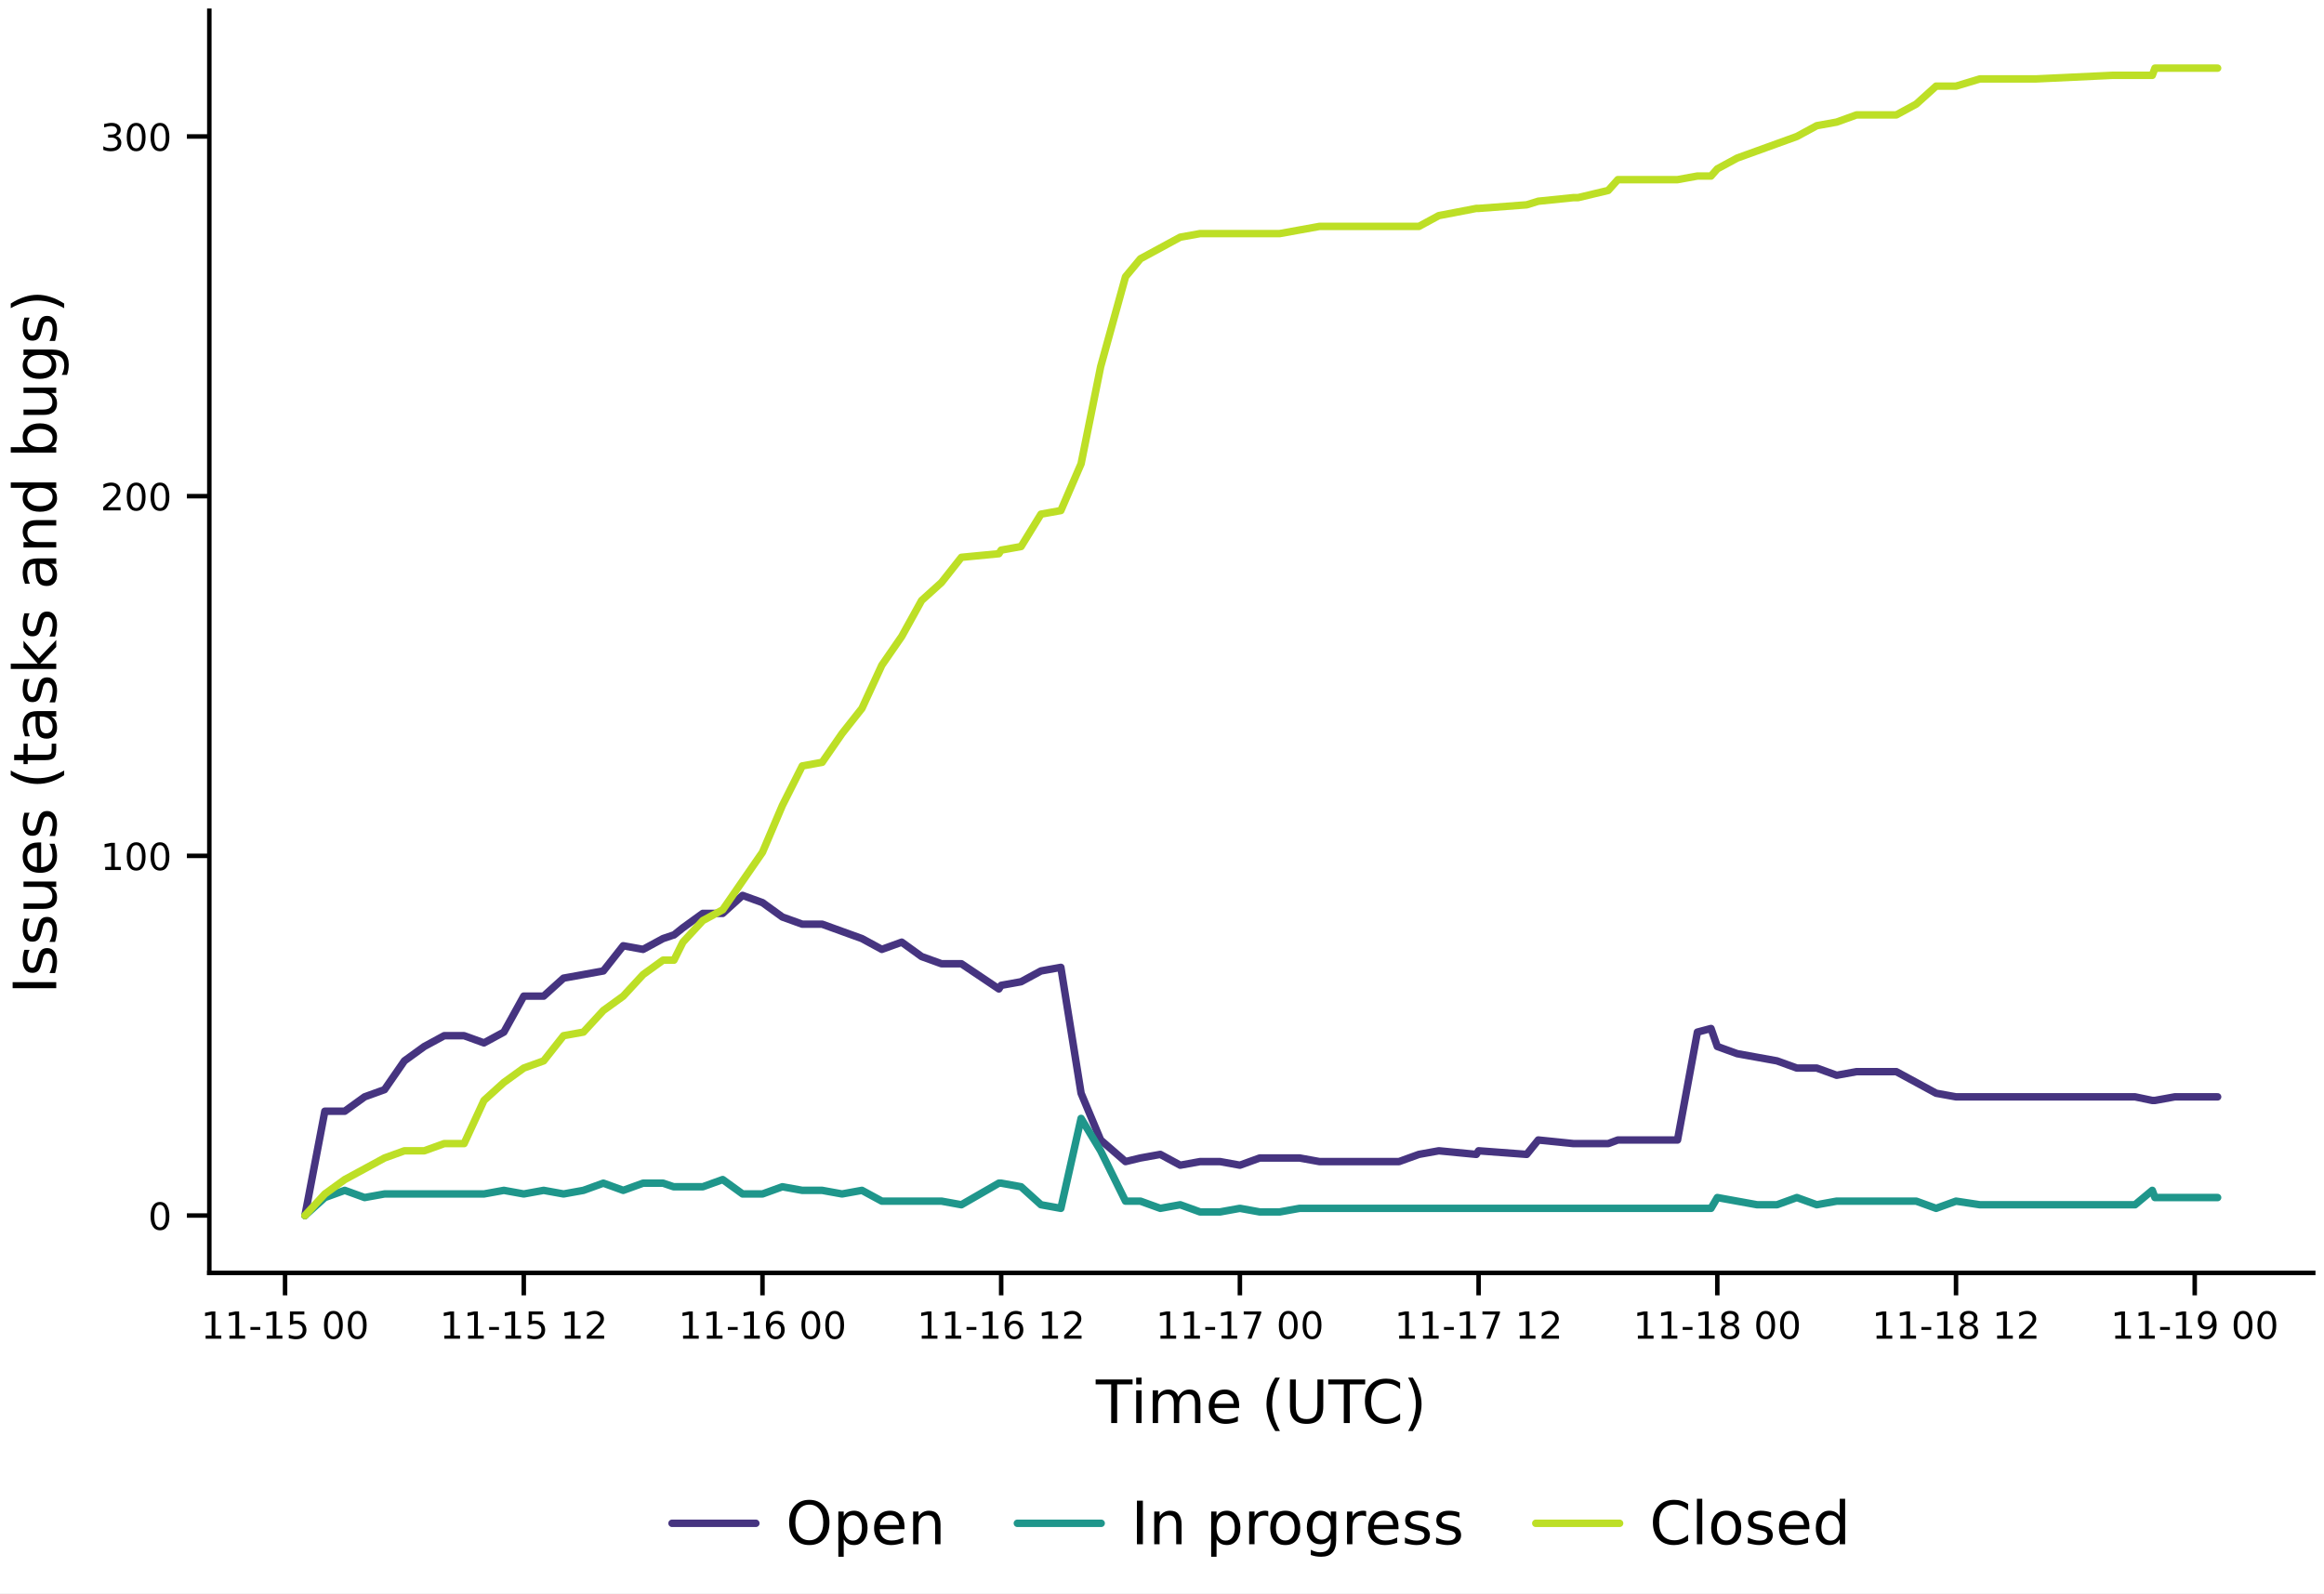
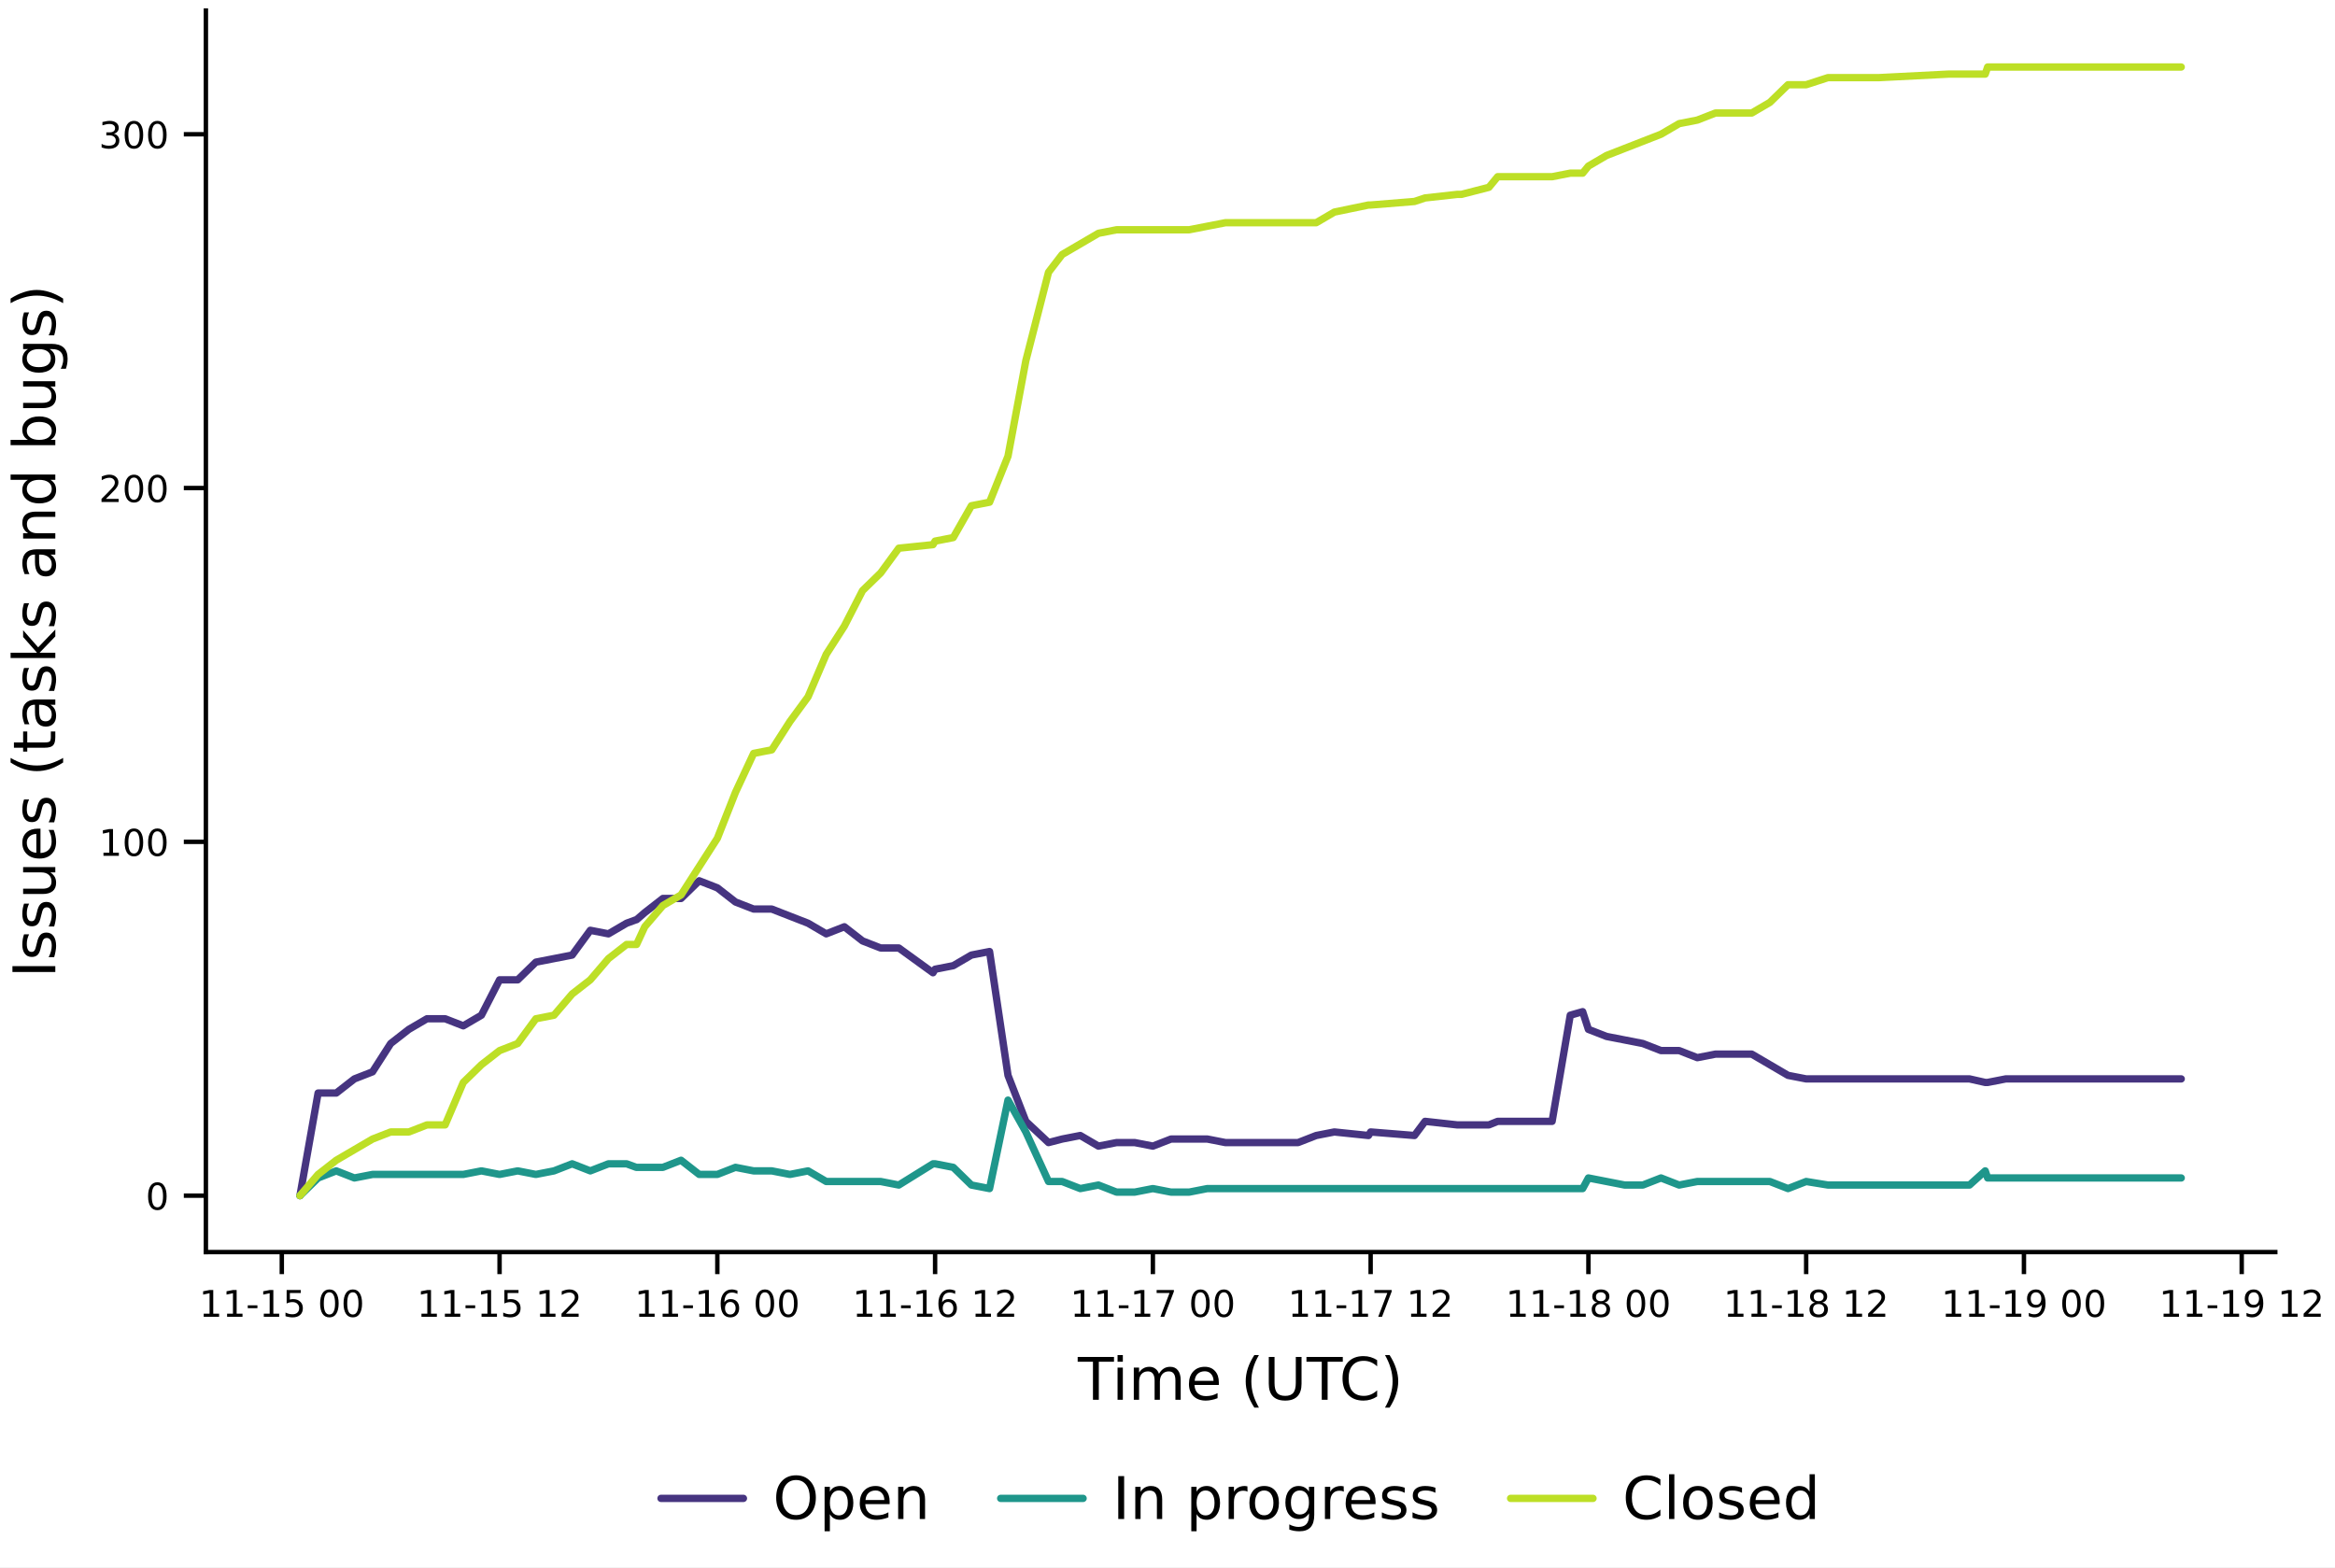
- <svg xmlns="http://www.w3.org/2000/svg" xmlns:xlink="http://www.w3.org/1999/xlink" width="310.696pt" height="213.046pt" viewBox="0 0 310.696 213.046" version="1.1">
+ <svg xmlns="http://www.w3.org/2000/svg" xmlns:xlink="http://www.w3.org/1999/xlink" width="317.373pt" height="213.046pt" viewBox="0 0 317.373 213.046" version="1.1">
  <defs>
    <style type="text/css">*{stroke-linejoin: round; stroke-linecap: butt}</style>
  </defs>
  <g id="figure_1">
    <g id="patch_1">
-       <path d="M -0 213.046  L 310.696 213.046  L 310.696 0  L -0 0  z " style="fill: #ffffff" />
+       <path d="M 0 213.046  L 317.373 213.046  L 317.373 0  L 0 0  z " style="fill: #ffffff" />
    </g>
    <g id="axes_1">
      <g id="patch_2">
        <path d="M 27.984 170.203  L 309.256 170.203  L 309.256 1.44  L 27.984 1.44  z " style="fill: #ffffff" />
      </g>
      <g id="matplotlib.axis_1">
        <g id="xtick_1">
          <g id="line2d_1">
            <defs>
-               <path id="m0b5e1edcd4" d="M 0 0  L 0 3  " style="stroke: #000000; stroke-width: 0.6" />
+               <path id="m333e2dbb3c" d="M 0 0  L 0 3  " style="stroke: #000000; stroke-width: 0.6" />
            </defs>
            <g>
-               <use xlink:href="#m0b5e1edcd4" x="38.11" y="170.203" style="stroke: #000000; stroke-width: 0.6" />
+               <use xlink:href="#m333e2dbb3c" x="38.303" y="170.203" style="stroke: #000000; stroke-width: 0.6" />
            </g>
          </g>
          <g id="text_1">
-             <text style="font-size: 5px; font-family: 'DejaVu Sans', sans-serif; text-anchor: middle" x="38.11" y="179.002" transform="rotate(-0 38.11004 179.0017)">11-15 00</text>
+             <text style="font-size: 5px; font-family: 'DejaVu Sans', sans-serif; text-anchor: middle" x="38.303" y="179.002" transform="rotate(-0 38.30287 179.0017)">11-15 00</text>
          </g>
        </g>
        <g id="xtick_2">
          <g id="line2d_2">
            <g>
-               <use xlink:href="#m0b5e1edcd4" x="70.023" y="170.203" style="stroke: #000000; stroke-width: 0.6" />
+               <use xlink:href="#m333e2dbb3c" x="67.902" y="170.203" style="stroke: #000000; stroke-width: 0.6" />
            </g>
          </g>
          <g id="text_2">
-             <text style="font-size: 5px; font-family: 'DejaVu Sans', sans-serif; text-anchor: middle" x="70.023" y="179.002" transform="rotate(-0 70.02284 179.0017)">11-15 12</text>
+             <text style="font-size: 5px; font-family: 'DejaVu Sans', sans-serif; text-anchor: middle" x="67.902" y="179.002" transform="rotate(-0 67.90173 179.0017)">11-15 12</text>
          </g>
        </g>
        <g id="xtick_3">
          <g id="line2d_3">
            <g>
-               <use xlink:href="#m0b5e1edcd4" x="101.936" y="170.203" style="stroke: #000000; stroke-width: 0.6" />
+               <use xlink:href="#m333e2dbb3c" x="97.501" y="170.203" style="stroke: #000000; stroke-width: 0.6" />
            </g>
          </g>
          <g id="text_3">
-             <text style="font-size: 5px; font-family: 'DejaVu Sans', sans-serif; text-anchor: middle" x="101.936" y="179.002" transform="rotate(-0 101.9356 179.0017)">11-16 00</text>
+             <text style="font-size: 5px; font-family: 'DejaVu Sans', sans-serif; text-anchor: middle" x="97.501" y="179.002" transform="rotate(-0 97.5006 179.0017)">11-16 00</text>
          </g>
        </g>
        <g id="xtick_4">
          <g id="line2d_4">
            <g>
-               <use xlink:href="#m0b5e1edcd4" x="133.848" y="170.203" style="stroke: #000000; stroke-width: 0.6" />
+               <use xlink:href="#m333e2dbb3c" x="127.099" y="170.203" style="stroke: #000000; stroke-width: 0.6" />
            </g>
          </g>
          <g id="text_4">
-             <text style="font-size: 5px; font-family: 'DejaVu Sans', sans-serif; text-anchor: middle" x="133.848" y="179.002" transform="rotate(-0 133.8484 179.0017)">11-16 12</text>
+             <text style="font-size: 5px; font-family: 'DejaVu Sans', sans-serif; text-anchor: middle" x="127.099" y="179.002" transform="rotate(-0 127.0995 179.0017)">11-16 12</text>
          </g>
        </g>
        <g id="xtick_5">
          <g id="line2d_5">
            <g>
-               <use xlink:href="#m0b5e1edcd4" x="165.761" y="170.203" style="stroke: #000000; stroke-width: 0.6" />
+               <use xlink:href="#m333e2dbb3c" x="156.698" y="170.203" style="stroke: #000000; stroke-width: 0.6" />
            </g>
          </g>
          <g id="text_5">
-             <text style="font-size: 5px; font-family: 'DejaVu Sans', sans-serif; text-anchor: middle" x="165.761" y="179.002" transform="rotate(-0 165.7612 179.0017)">11-17 00</text>
+             <text style="font-size: 5px; font-family: 'DejaVu Sans', sans-serif; text-anchor: middle" x="156.698" y="179.002" transform="rotate(-0 156.6983 179.0017)">11-17 00</text>
          </g>
        </g>
        <g id="xtick_6">
          <g id="line2d_6">
            <g>
-               <use xlink:href="#m0b5e1edcd4" x="197.674" y="170.203" style="stroke: #000000; stroke-width: 0.6" />
+               <use xlink:href="#m333e2dbb3c" x="186.297" y="170.203" style="stroke: #000000; stroke-width: 0.6" />
            </g>
          </g>
          <g id="text_6">
-             <text style="font-size: 5px; font-family: 'DejaVu Sans', sans-serif; text-anchor: middle" x="197.674" y="179.002" transform="rotate(-0 197.674 179.0017)">11-17 12</text>
+             <text style="font-size: 5px; font-family: 'DejaVu Sans', sans-serif; text-anchor: middle" x="186.297" y="179.002" transform="rotate(-0 186.2972 179.0017)">11-17 12</text>
          </g>
        </g>
        <g id="xtick_7">
          <g id="line2d_7">
            <g>
-               <use xlink:href="#m0b5e1edcd4" x="229.587" y="170.203" style="stroke: #000000; stroke-width: 0.6" />
+               <use xlink:href="#m333e2dbb3c" x="215.896" y="170.203" style="stroke: #000000; stroke-width: 0.6" />
            </g>
          </g>
          <g id="text_7">
-             <text style="font-size: 5px; font-family: 'DejaVu Sans', sans-serif; text-anchor: middle" x="229.587" y="179.002" transform="rotate(-0 229.5868 179.0017)">11-18 00</text>
+             <text style="font-size: 5px; font-family: 'DejaVu Sans', sans-serif; text-anchor: middle" x="215.896" y="179.002" transform="rotate(-0 215.8961 179.0017)">11-18 00</text>
          </g>
        </g>
        <g id="xtick_8">
          <g id="line2d_8">
            <g>
-               <use xlink:href="#m0b5e1edcd4" x="261.5" y="170.203" style="stroke: #000000; stroke-width: 0.6" />
+               <use xlink:href="#m333e2dbb3c" x="245.495" y="170.203" style="stroke: #000000; stroke-width: 0.6" />
            </g>
          </g>
          <g id="text_8">
-             <text style="font-size: 5px; font-family: 'DejaVu Sans', sans-serif; text-anchor: middle" x="261.5" y="179.002" transform="rotate(-0 261.4996 179.0017)">11-18 12</text>
+             <text style="font-size: 5px; font-family: 'DejaVu Sans', sans-serif; text-anchor: middle" x="245.495" y="179.002" transform="rotate(-0 245.4949 179.0017)">11-18 12</text>
          </g>
        </g>
        <g id="xtick_9">
          <g id="line2d_9">
            <g>
-               <use xlink:href="#m0b5e1edcd4" x="293.412" y="170.203" style="stroke: #000000; stroke-width: 0.6" />
+               <use xlink:href="#m333e2dbb3c" x="275.094" y="170.203" style="stroke: #000000; stroke-width: 0.6" />
            </g>
          </g>
          <g id="text_9">
-             <text style="font-size: 5px; font-family: 'DejaVu Sans', sans-serif; text-anchor: middle" x="293.412" y="179.002" transform="rotate(-0 293.4124 179.0017)">11-19 00</text>
-           </g>
-         </g>
-         <g id="text_10">
+             <text style="font-size: 5px; font-family: 'DejaVu Sans', sans-serif; text-anchor: middle" x="275.094" y="179.002" transform="rotate(-0 275.0938 179.0017)">11-19 00</text>
+           </g>
+         </g>
+         <g id="xtick_10">
+           <g id="line2d_10">
+             <g>
+               <use xlink:href="#m333e2dbb3c" x="304.693" y="170.203" style="stroke: #000000; stroke-width: 0.6" />
+             </g>
+           </g>
+           <g id="text_10">
+             <text style="font-size: 5px; font-family: 'DejaVu Sans', sans-serif; text-anchor: middle" x="304.693" y="179.002" transform="rotate(-0 304.6927 179.0017)">11-19 12</text>
+           </g>
+         </g>
+         <g id="text_11">
          <text style="font-size: 8px; font-family: 'DejaVu Sans', sans-serif; text-anchor: middle" x="168.62" y="190.282" transform="rotate(-0 168.6201 190.2816)">Time (UTC)</text>
        </g>
      </g>
      <g id="matplotlib.axis_2">
        <g id="ytick_1">
-           <g id="line2d_10">
+           <g id="line2d_11">
            <defs>
-               <path id="m223e6e58eb" d="M 0 0  L -3 0  " style="stroke: #000000; stroke-width: 0.6" />
+               <path id="m11227f1e0a" d="M 0 0  L -3 0  " style="stroke: #000000; stroke-width: 0.6" />
            </defs>
            <g>
-               <use xlink:href="#m223e6e58eb" x="27.984" y="162.532" style="stroke: #000000; stroke-width: 0.6" />
-             </g>
-           </g>
-           <g id="text_11">
+               <use xlink:href="#m11227f1e0a" x="27.984" y="162.532" style="stroke: #000000; stroke-width: 0.6" />
+             </g>
+           </g>
+           <g id="text_12">
            <text style="font-size: 5px; font-family: 'DejaVu Sans', sans-serif; text-anchor: end" x="22.984" y="164.431" transform="rotate(-0 22.98438 164.4312)">0</text>
          </g>
        </g>
        <g id="ytick_2">
-           <g id="line2d_11">
-             <g>
-               <use xlink:href="#m223e6e58eb" x="27.984" y="114.438" style="stroke: #000000; stroke-width: 0.6" />
-             </g>
-           </g>
-           <g id="text_12">
+           <g id="line2d_12">
+             <g>
+               <use xlink:href="#m11227f1e0a" x="27.984" y="114.438" style="stroke: #000000; stroke-width: 0.6" />
+             </g>
+           </g>
+           <g id="text_13">
            <text style="font-size: 5px; font-family: 'DejaVu Sans', sans-serif; text-anchor: end" x="22.984" y="116.337" transform="rotate(-0 22.98438 116.337)">100</text>
          </g>
        </g>
        <g id="ytick_3">
-           <g id="line2d_12">
-             <g>
-               <use xlink:href="#m223e6e58eb" x="27.984" y="66.343" style="stroke: #000000; stroke-width: 0.6" />
-             </g>
-           </g>
-           <g id="text_13">
+           <g id="line2d_13">
+             <g>
+               <use xlink:href="#m11227f1e0a" x="27.984" y="66.343" style="stroke: #000000; stroke-width: 0.6" />
+             </g>
+           </g>
+           <g id="text_14">
            <text style="font-size: 5px; font-family: 'DejaVu Sans', sans-serif; text-anchor: end" x="22.984" y="68.243" transform="rotate(-0 22.98438 68.24266)">200</text>
          </g>
        </g>
        <g id="ytick_4">
-           <g id="line2d_13">
-             <g>
-               <use xlink:href="#m223e6e58eb" x="27.984" y="18.249" style="stroke: #000000; stroke-width: 0.6" />
-             </g>
-           </g>
-           <g id="text_14">
+           <g id="line2d_14">
+             <g>
+               <use xlink:href="#m11227f1e0a" x="27.984" y="18.249" style="stroke: #000000; stroke-width: 0.6" />
+             </g>
+           </g>
+           <g id="text_15">
            <text style="font-size: 5px; font-family: 'DejaVu Sans', sans-serif; text-anchor: end" x="22.984" y="20.148" transform="rotate(-0 22.98438 20.14837)">300</text>
          </g>
        </g>
-         <g id="text_15">
+         <g id="text_16">
          <text style="font-size: 8px; font-family: 'DejaVu Sans', sans-serif; text-anchor: middle" x="7.519" y="85.821" transform="rotate(-90 7.51875 85.82143)">Issues (tasks and bugs)</text>
        </g>
      </g>
-       <g id="line2d_14">
-         <path d="M 40.769 162.532  L 43.429 148.584  L 46.088 148.584  L 48.748 146.661  L 51.407 145.699  L 54.066 141.851  L 56.726 139.928  L 59.385 138.485  L 62.045 138.485  L 64.704 139.447  L 67.363 138.004  L 70.023 133.194  L 72.682 133.194  L 75.342 130.79  L 78.001 130.309  L 80.66 129.828  L 83.32 126.461  L 85.979 126.942  L 88.639 125.499  L 90.057 125.018  L 90.101 125.018  L 91.298 124.056  L 93.957 122.133  L 96.617 122.133  L 99.276 119.728  L 101.936 120.69  L 104.595 122.614  L 107.254 123.575  L 109.914 123.575  L 112.573 124.537  L 115.233 125.499  L 117.892 126.942  L 120.551 125.98  L 123.211 127.904  L 125.87 128.866  L 128.53 128.866  L 133.538 132.232  L 133.848 131.751  L 136.508 131.271  L 139.167 129.828  L 141.827 129.347  L 144.53 146.18  L 147.145 152.432  L 150.47 155.318  L 152.464 154.837  L 155.124 154.356  L 157.783 155.799  L 160.442 155.318  L 163.102 155.318  L 165.761 155.799  L 168.421 154.837  L 171.08 154.837  L 173.739 154.837  L 176.399 155.318  L 179.058 155.318  L 181.718 155.318  L 184.377 155.318  L 187.036 155.318  L 189.696 154.356  L 192.355 153.875  L 197.364 154.356  L 197.674 153.875  L 204.101 154.356  L 205.652 152.432  L 210.351 152.913  L 210.971 152.913  L 215.004 152.913  L 216.29 152.432  L 218.949 152.432  L 221.609 152.432  L 224.268 152.432  L 226.927 138.004  L 228.745 137.523  L 229.587 139.928  L 232.246 140.889  L 234.906 141.37  L 237.565 141.851  L 240.224 142.813  L 242.884 142.813  L 245.543 143.775  L 248.203 143.294  L 250.862 143.294  L 253.521 143.294  L 256.181 144.737  L 258.84 146.18  L 261.5 146.661  L 264.691 146.661  L 266.863 146.661  L 269.478 146.661  L 272.137 146.661  L 282.376 146.661  L 282.775 146.661  L 285.434 146.661  L 287.739 147.142  L 288.094 147.142  L 290.753 146.661  L 293.412 146.661  L 296.471 146.661  " clip-path="url(#p22172b39fd)" style="fill: none; stroke: #463480; stroke-linecap: round" />
-       </g>
      <g id="line2d_15">
-         <path d="M 40.769 162.532  L 43.429 160.127  L 46.088 159.165  L 48.748 160.127  L 51.407 159.646  L 54.066 159.646  L 56.726 159.646  L 59.385 159.646  L 62.045 159.646  L 64.704 159.646  L 67.363 159.165  L 70.023 159.646  L 72.682 159.165  L 75.342 159.646  L 78.001 159.165  L 80.66 158.203  L 83.32 159.165  L 85.979 158.203  L 88.639 158.203  L 90.057 158.684  L 90.101 158.684  L 91.298 158.684  L 93.957 158.684  L 96.617 157.722  L 99.276 159.646  L 101.936 159.646  L 104.595 158.684  L 107.254 159.165  L 109.914 159.165  L 112.573 159.646  L 115.233 159.165  L 117.892 160.608  L 120.551 160.608  L 123.211 160.608  L 125.87 160.608  L 128.53 161.089  L 133.538 158.203  L 133.848 158.203  L 136.508 158.684  L 139.167 161.089  L 141.827 161.57  L 144.53 149.546  L 147.145 153.875  L 150.47 160.608  L 152.464 160.608  L 155.124 161.57  L 157.783 161.089  L 160.442 162.051  L 163.102 162.051  L 165.761 161.57  L 168.421 162.051  L 171.08 162.051  L 173.739 161.57  L 176.399 161.57  L 179.058 161.57  L 181.718 161.57  L 184.377 161.57  L 187.036 161.57  L 189.696 161.57  L 192.355 161.57  L 197.364 161.57  L 197.674 161.57  L 204.101 161.57  L 205.652 161.57  L 210.351 161.57  L 210.971 161.57  L 215.004 161.57  L 216.29 161.57  L 218.949 161.57  L 221.609 161.57  L 224.268 161.57  L 226.927 161.57  L 228.745 161.57  L 229.587 160.127  L 232.246 160.608  L 234.906 161.089  L 237.565 161.089  L 240.224 160.127  L 242.884 161.089  L 245.543 160.608  L 248.203 160.608  L 250.862 160.608  L 253.521 160.608  L 256.181 160.608  L 258.84 161.57  L 261.5 160.608  L 264.691 161.089  L 266.863 161.089  L 269.478 161.089  L 272.137 161.089  L 282.376 161.089  L 282.775 161.089  L 285.434 161.089  L 287.739 159.165  L 288.094 160.127  L 290.753 160.127  L 293.412 160.127  L 296.471 160.127  " clip-path="url(#p22172b39fd)" style="fill: none; stroke: #1f968b; stroke-linecap: round" />
+         <path d="M 40.769 162.532  L 43.236 148.584  L 45.703 148.584  L 48.169 146.661  L 50.636 145.699  L 53.102 141.851  L 55.569 139.928  L 58.035 138.485  L 60.502 138.485  L 62.969 139.447  L 65.435 138.004  L 67.902 133.194  L 70.368 133.194  L 72.835 130.79  L 75.301 130.309  L 77.768 129.828  L 80.235 126.461  L 82.701 126.942  L 85.168 125.499  L 86.483 125.018  L 86.524 125.018  L 87.634 124.056  L 90.101 122.133  L 92.567 122.133  L 95.034 119.728  L 97.501 120.69  L 99.967 122.614  L 102.434 123.575  L 104.9 123.575  L 107.367 124.537  L 109.833 125.499  L 112.3 126.942  L 114.767 125.98  L 117.233 127.904  L 119.7 128.866  L 122.166 128.866  L 126.812 132.232  L 127.099 131.751  L 129.566 131.271  L 132.033 129.828  L 134.499 129.347  L 137.007 146.18  L 139.432 152.432  L 142.516 155.318  L 144.365 154.837  L 146.832 154.356  L 149.299 155.799  L 151.765 155.318  L 154.232 155.318  L 156.698 155.799  L 159.165 154.837  L 161.631 154.837  L 164.098 154.837  L 166.565 155.318  L 169.031 155.318  L 171.498 155.318  L 173.964 155.318  L 176.431 155.318  L 178.897 154.356  L 181.364 153.875  L 186.009 154.356  L 186.297 153.875  L 192.258 154.356  L 193.697 152.432  L 198.055 152.913  L 198.63 152.913  L 202.371 152.913  L 203.563 152.432  L 206.03 152.432  L 208.496 152.432  L 210.963 152.432  L 213.429 138.004  L 215.115 137.523  L 215.896 139.928  L 218.363 140.889  L 220.829 141.37  L 223.296 141.851  L 225.762 142.813  L 228.229 142.813  L 230.695 143.775  L 233.162 143.294  L 235.629 143.294  L 238.095 143.294  L 240.562 144.737  L 243.028 146.18  L 245.495 146.661  L 248.455 146.661  L 250.469 146.661  L 252.895 146.661  L 255.361 146.661  L 264.858 146.661  L 265.228 146.661  L 267.694 146.661  L 269.832 147.142  L 270.161 147.142  L 272.627 146.661  L 275.094 146.661  L 277.93 146.661  L 296.471 146.661  " clip-path="url(#p40d7cc54f6)" style="fill: none; stroke: #463480; stroke-linecap: round" />
      </g>
      <g id="line2d_16">
-         <path d="M 40.769 162.532  L 43.429 159.646  L 46.088 157.722  L 48.748 156.28  L 51.407 154.837  L 54.066 153.875  L 56.726 153.875  L 59.385 152.913  L 62.045 152.913  L 64.704 147.142  L 67.363 144.737  L 70.023 142.813  L 72.682 141.851  L 75.342 138.485  L 78.001 138.004  L 80.66 135.118  L 83.32 133.194  L 85.979 130.309  L 88.639 128.385  L 90.057 128.385  L 90.101 128.385  L 91.298 125.98  L 93.957 123.095  L 96.617 121.652  L 99.276 117.804  L 101.936 113.957  L 104.595 107.704  L 107.254 102.414  L 109.914 101.933  L 112.573 98.085  L 115.233 94.719  L 117.892 88.948  L 120.551 85.1  L 123.211 80.291  L 125.87 77.886  L 128.53 74.519  L 133.538 74.038  L 133.848 73.557  L 136.508 73.076  L 139.167 68.748  L 141.827 68.267  L 144.53 62.015  L 147.145 49.029  L 150.47 37.006  L 152.464 34.601  L 155.124 33.158  L 157.783 31.715  L 160.442 31.234  L 163.102 31.234  L 165.761 31.234  L 168.421 31.234  L 171.08 31.234  L 173.739 30.753  L 176.399 30.273  L 179.058 30.273  L 181.718 30.273  L 184.377 30.273  L 187.036 30.273  L 189.696 30.273  L 192.355 28.83  L 197.364 27.868  L 197.674 27.868  L 204.101 27.387  L 205.652 26.906  L 210.351 26.425  L 210.971 26.425  L 215.004 25.463  L 216.29 24.02  L 218.949 24.02  L 221.609 24.02  L 224.268 24.02  L 226.927 23.539  L 228.745 23.539  L 229.587 22.577  L 232.246 21.135  L 234.906 20.173  L 237.565 19.211  L 240.224 18.249  L 242.884 16.806  L 245.543 16.325  L 248.203 15.363  L 250.862 15.363  L 253.521 15.363  L 256.181 13.92  L 258.84 11.516  L 261.5 11.516  L 264.691 10.554  L 266.863 10.554  L 269.478 10.554  L 272.137 10.554  L 282.376 10.073  L 282.775 10.073  L 285.434 10.073  L 287.739 10.073  L 288.094 9.111  L 290.753 9.111  L 293.412 9.111  L 296.471 9.111  " clip-path="url(#p22172b39fd)" style="fill: none; stroke: #bddf26; stroke-linecap: round" />
+         <path d="M 40.769 162.532  L 43.236 160.127  L 45.703 159.165  L 48.169 160.127  L 50.636 159.646  L 53.102 159.646  L 55.569 159.646  L 58.035 159.646  L 60.502 159.646  L 62.969 159.646  L 65.435 159.165  L 67.902 159.646  L 70.368 159.165  L 72.835 159.646  L 75.301 159.165  L 77.768 158.203  L 80.235 159.165  L 82.701 158.203  L 85.168 158.203  L 86.483 158.684  L 86.524 158.684  L 87.634 158.684  L 90.101 158.684  L 92.567 157.722  L 95.034 159.646  L 97.501 159.646  L 99.967 158.684  L 102.434 159.165  L 104.9 159.165  L 107.367 159.646  L 109.833 159.165  L 112.3 160.608  L 114.767 160.608  L 117.233 160.608  L 119.7 160.608  L 122.166 161.089  L 126.812 158.203  L 127.099 158.203  L 129.566 158.684  L 132.033 161.089  L 134.499 161.57  L 137.007 149.546  L 139.432 153.875  L 142.516 160.608  L 144.365 160.608  L 146.832 161.57  L 149.299 161.089  L 151.765 162.051  L 154.232 162.051  L 156.698 161.57  L 159.165 162.051  L 161.631 162.051  L 164.098 161.57  L 166.565 161.57  L 169.031 161.57  L 171.498 161.57  L 173.964 161.57  L 176.431 161.57  L 178.897 161.57  L 181.364 161.57  L 186.009 161.57  L 186.297 161.57  L 192.258 161.57  L 193.697 161.57  L 198.055 161.57  L 198.63 161.57  L 202.371 161.57  L 203.563 161.57  L 206.03 161.57  L 208.496 161.57  L 210.963 161.57  L 213.429 161.57  L 215.115 161.57  L 215.896 160.127  L 218.363 160.608  L 220.829 161.089  L 223.296 161.089  L 225.762 160.127  L 228.229 161.089  L 230.695 160.608  L 233.162 160.608  L 235.629 160.608  L 238.095 160.608  L 240.562 160.608  L 243.028 161.57  L 245.495 160.608  L 248.455 161.089  L 250.469 161.089  L 252.895 161.089  L 255.361 161.089  L 264.858 161.089  L 265.228 161.089  L 267.694 161.089  L 269.832 159.165  L 270.161 160.127  L 272.627 160.127  L 275.094 160.127  L 277.93 160.127  L 296.471 160.127  " clip-path="url(#p40d7cc54f6)" style="fill: none; stroke: #1f968b; stroke-linecap: round" />
+       </g>
+       <g id="line2d_17">
+         <path d="M 40.769 162.532  L 43.236 159.646  L 45.703 157.722  L 48.169 156.28  L 50.636 154.837  L 53.102 153.875  L 55.569 153.875  L 58.035 152.913  L 60.502 152.913  L 62.969 147.142  L 65.435 144.737  L 67.902 142.813  L 70.368 141.851  L 72.835 138.485  L 75.301 138.004  L 77.768 135.118  L 80.235 133.194  L 82.701 130.309  L 85.168 128.385  L 86.483 128.385  L 86.524 128.385  L 87.634 125.98  L 90.101 123.095  L 92.567 121.652  L 95.034 117.804  L 97.501 113.957  L 99.967 107.704  L 102.434 102.414  L 104.9 101.933  L 107.367 98.085  L 109.833 94.719  L 112.3 88.948  L 114.767 85.1  L 117.233 80.291  L 119.7 77.886  L 122.166 74.519  L 126.812 74.038  L 127.099 73.557  L 129.566 73.076  L 132.033 68.748  L 134.499 68.267  L 137.007 62.015  L 139.432 49.029  L 142.516 37.006  L 144.365 34.601  L 146.832 33.158  L 149.299 31.715  L 151.765 31.234  L 154.232 31.234  L 156.698 31.234  L 159.165 31.234  L 161.631 31.234  L 164.098 30.753  L 166.565 30.273  L 169.031 30.273  L 171.498 30.273  L 173.964 30.273  L 176.431 30.273  L 178.897 30.273  L 181.364 28.83  L 186.009 27.868  L 186.297 27.868  L 192.258 27.387  L 193.697 26.906  L 198.055 26.425  L 198.63 26.425  L 202.371 25.463  L 203.563 24.02  L 206.03 24.02  L 208.496 24.02  L 210.963 24.02  L 213.429 23.539  L 215.115 23.539  L 215.896 22.577  L 218.363 21.135  L 220.829 20.173  L 223.296 19.211  L 225.762 18.249  L 228.229 16.806  L 230.695 16.325  L 233.162 15.363  L 235.629 15.363  L 238.095 15.363  L 240.562 13.92  L 243.028 11.516  L 245.495 11.516  L 248.455 10.554  L 250.469 10.554  L 252.895 10.554  L 255.361 10.554  L 264.858 10.073  L 265.228 10.073  L 267.694 10.073  L 269.832 10.073  L 270.161 9.111  L 272.627 9.111  L 275.094 9.111  L 277.93 9.111  L 296.471 9.111  " clip-path="url(#p40d7cc54f6)" style="fill: none; stroke: #bddf26; stroke-linecap: round" />
      </g>
      <g id="patch_3">
        <path d="M 27.984 170.203  L 27.984 1.44  " style="fill: none; stroke: #000000; stroke-width: 0.6; stroke-linejoin: miter; stroke-linecap: square" />
      </g>
      <g id="patch_4">
        <path d="M 27.984 170.203  L 309.256 170.203  " style="fill: none; stroke: #000000; stroke-width: 0.6; stroke-linejoin: miter; stroke-linecap: square" />
      </g>
      <g id="legend_1">
-         <g id="line2d_17">
+         <g id="line2d_18">
          <path d="M 89.846 203.684  L 95.446 203.684  L 101.046 203.684  " style="fill: none; stroke: #463480; stroke-linecap: round" />
        </g>
-         <g id="text_16">
+         <g id="text_17">
          <text style="font-size: 8px; font-family: 'DejaVu Sans', sans-serif; text-anchor: start" x="105.046" y="206.484" transform="rotate(-0 105.0457 206.4837)">Open</text>
        </g>
-         <g id="line2d_18">
+         <g id="line2d_19">
          <path d="M 136.014 203.684  L 141.614 203.684  L 147.214 203.684  " style="fill: none; stroke: #1f968b; stroke-linecap: round" />
        </g>
-         <g id="text_17">
+         <g id="text_18">
          <text style="font-size: 8px; font-family: 'DejaVu Sans', sans-serif; text-anchor: start" x="151.214" y="206.484" transform="rotate(-0 151.2145 206.4837)">In progress</text>
        </g>
-         <g id="line2d_19">
+         <g id="line2d_20">
          <path d="M 205.322 203.684  L 210.922 203.684  L 216.522 203.684  " style="fill: none; stroke: #bddf26; stroke-linecap: round" />
        </g>
-         <g id="text_18">
+         <g id="text_19">
          <text style="font-size: 8px; font-family: 'DejaVu Sans', sans-serif; text-anchor: start" x="220.522" y="206.484" transform="rotate(-0 220.522 206.4837)">Closed</text>
        </g>
      </g>
    </g>
  </g>
  <defs>
-     <clipPath id="p22172b39fd">
+     <clipPath id="p40d7cc54f6">
      <rect x="27.984" y="1.44" width="281.271" height="168.763" />
    </clipPath>
  </defs>
</svg>
